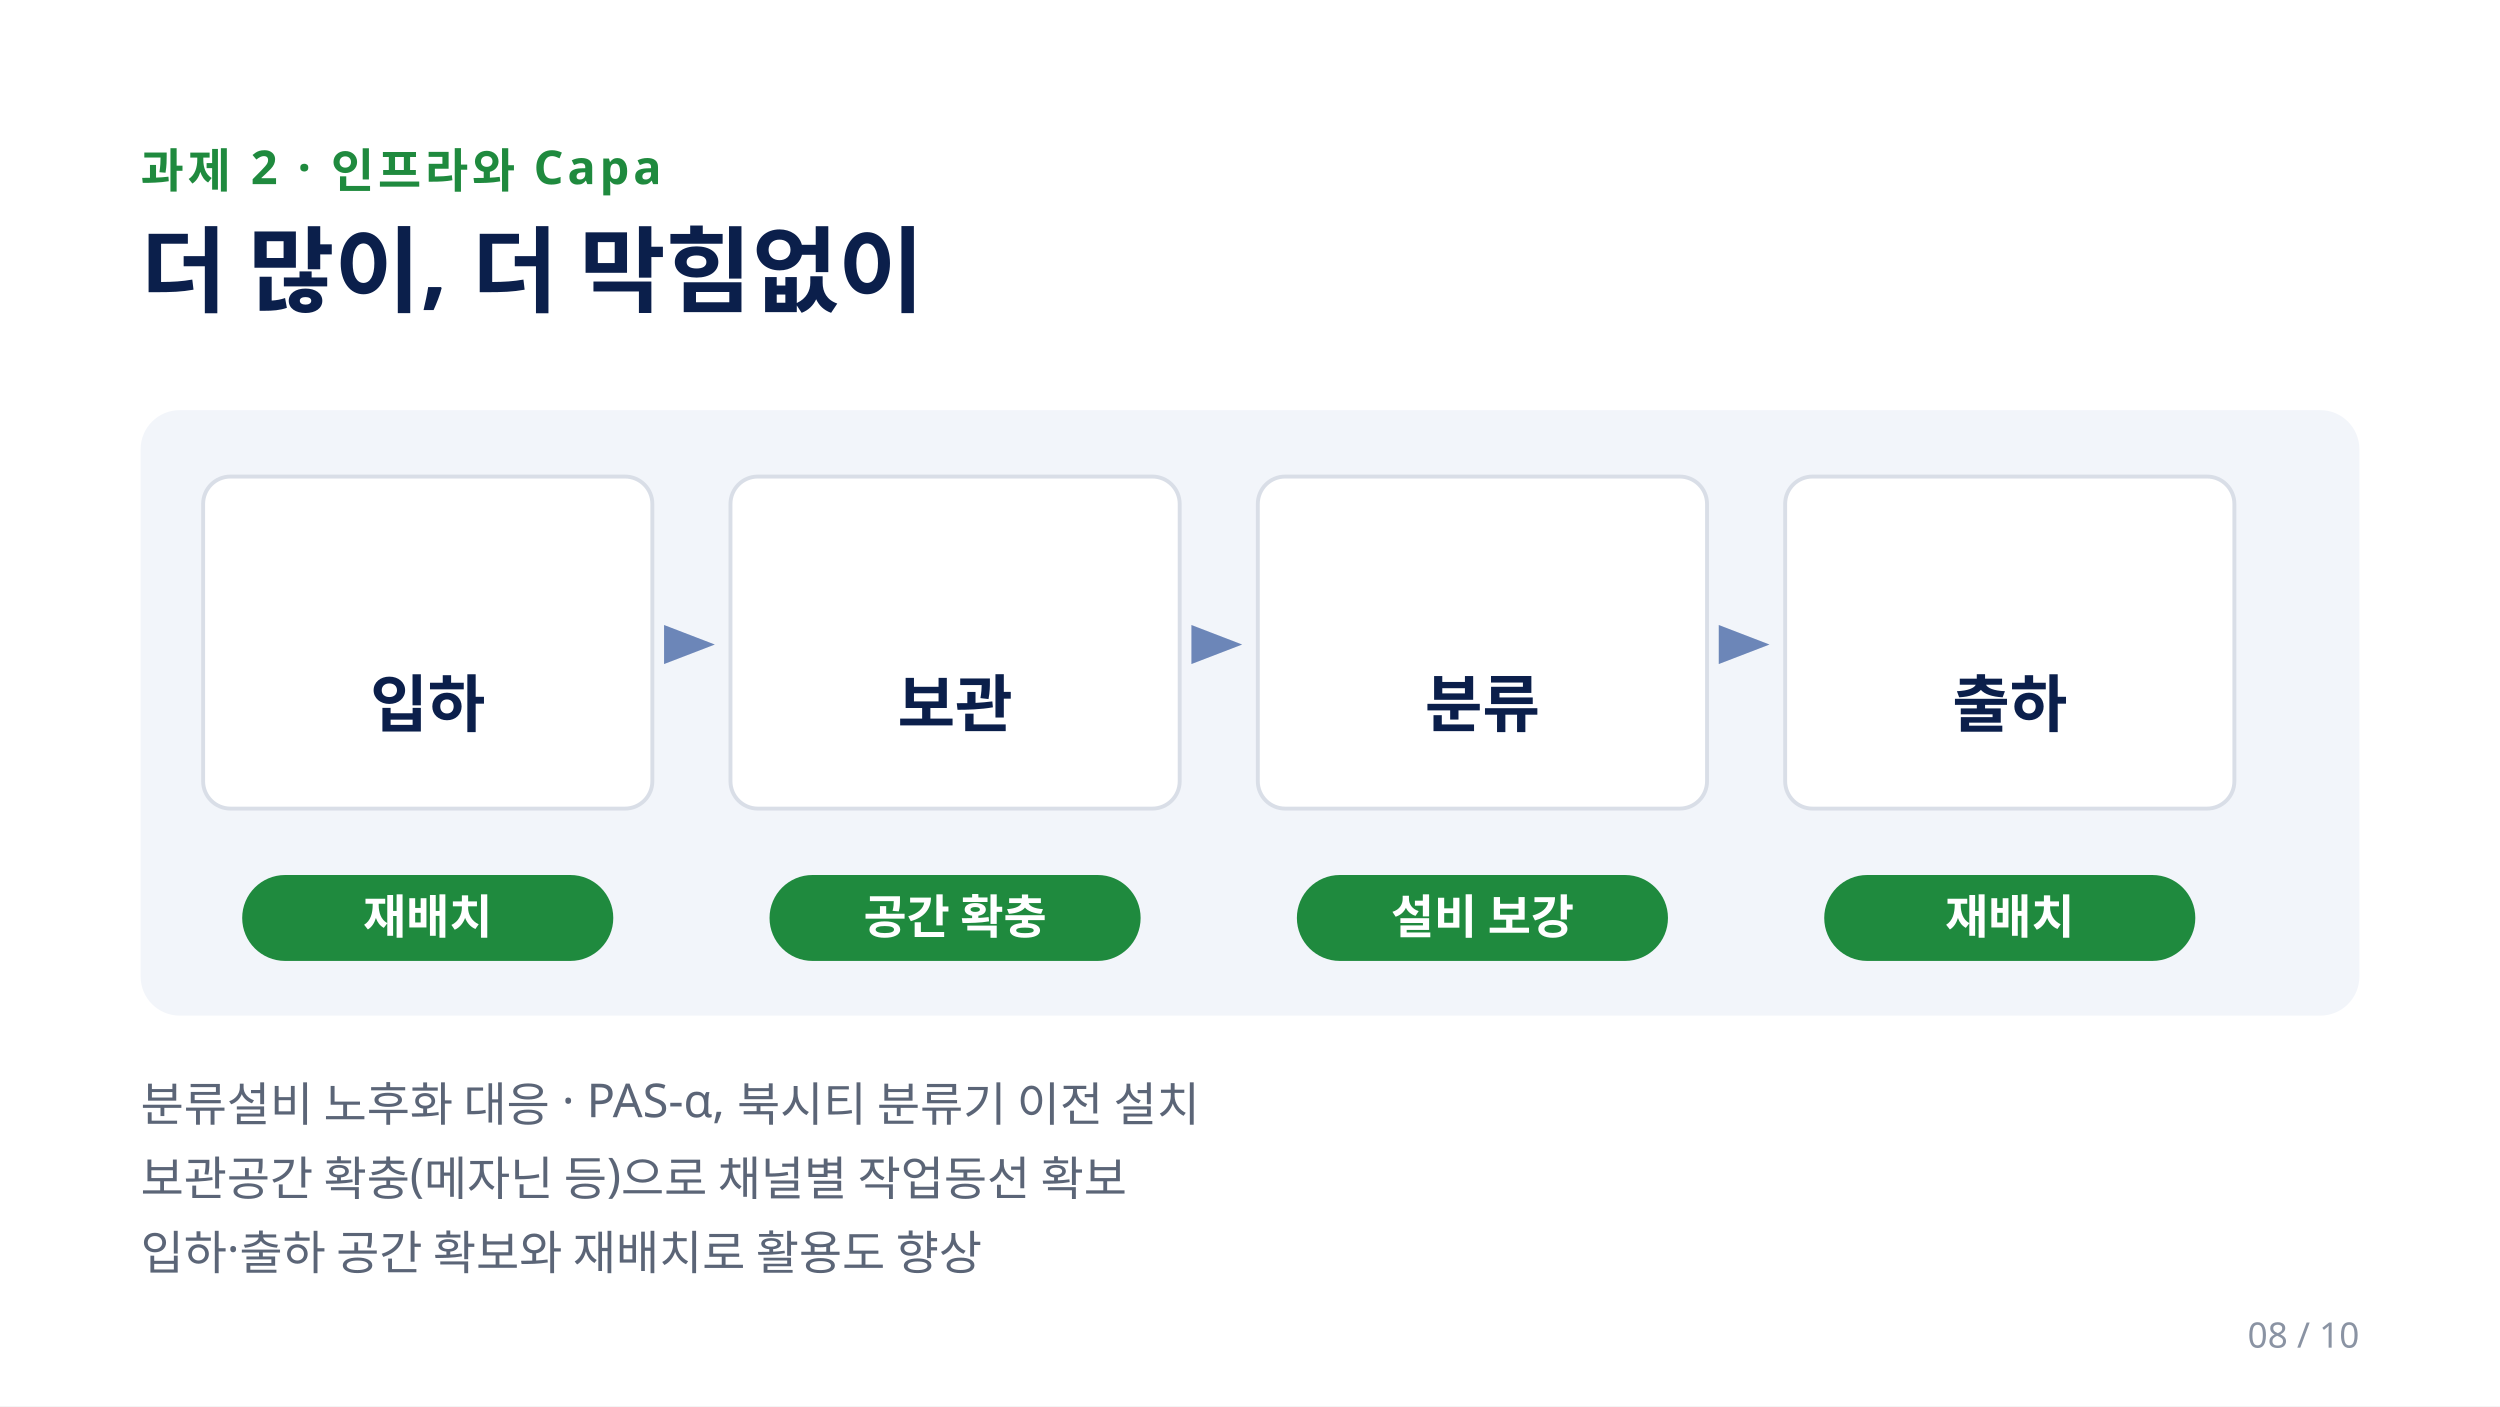
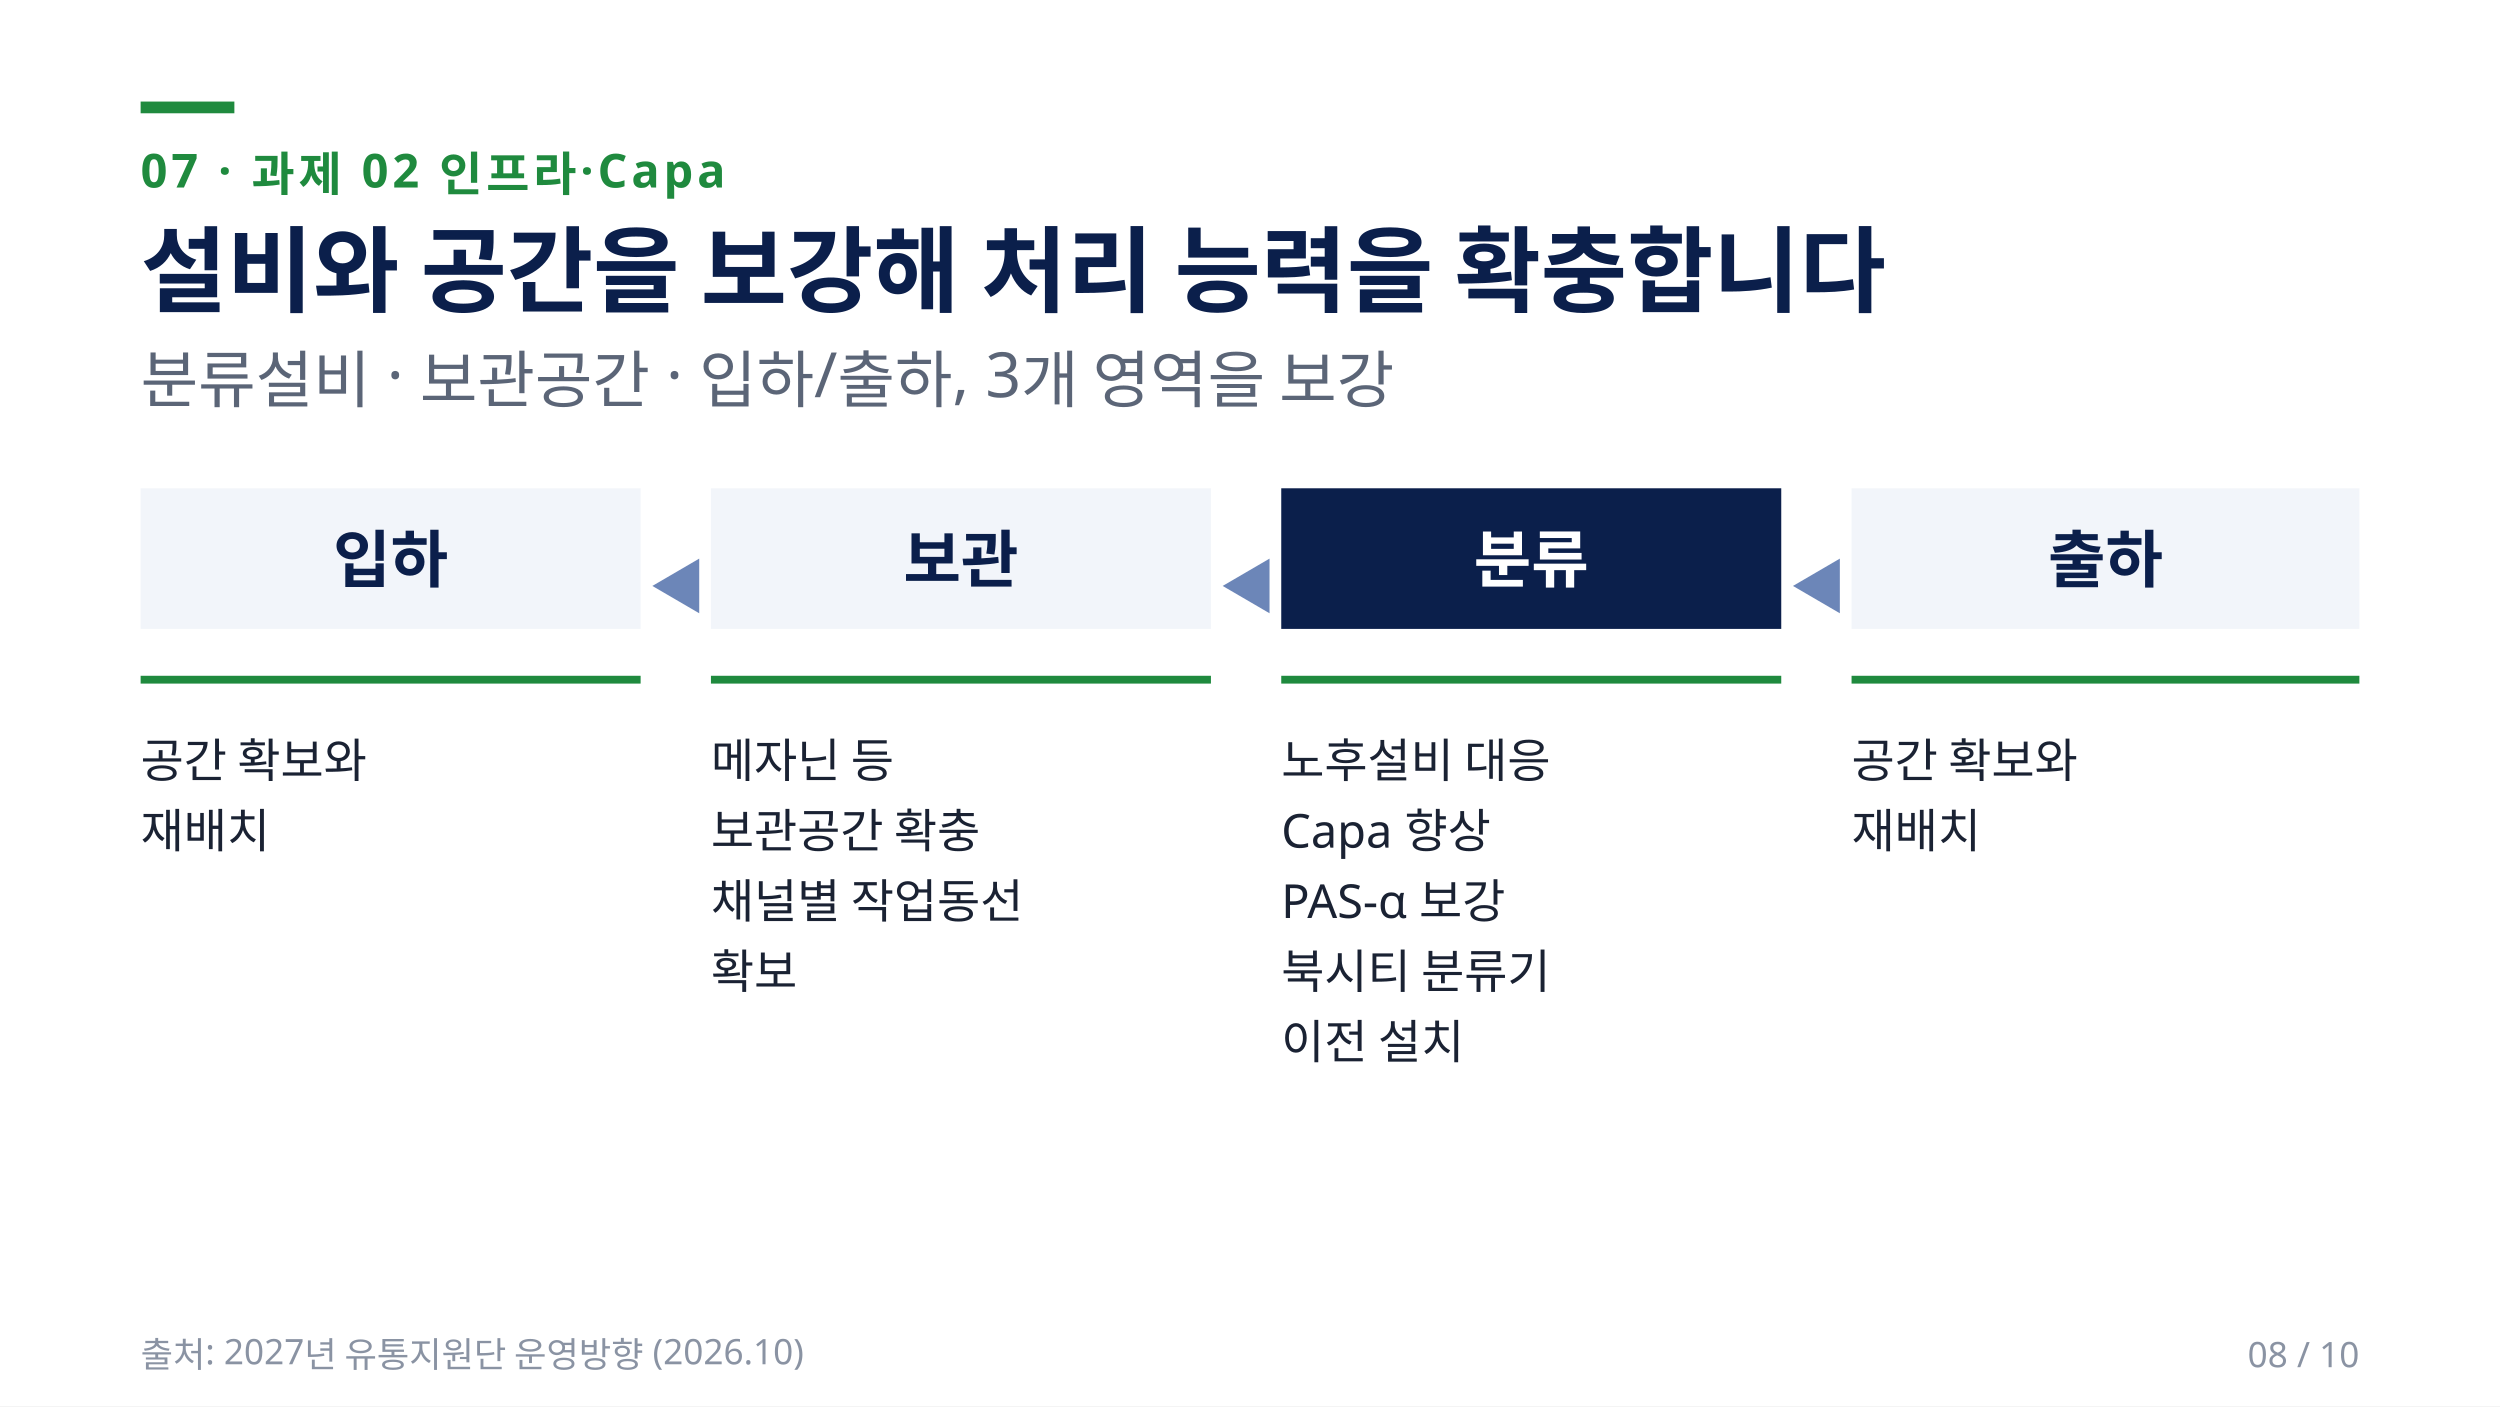
<svg xmlns="http://www.w3.org/2000/svg" viewBox="0 0 1280 720" data-pptx-page-role="content">
  <rect x="0" y="0" width="1280" height="720" fill="#FFFFFF" />
  <g id="header">
-     <text x="72" y="96" letter-spacing="2" font-family="Pretendard, 'Malgun Gothic', sans-serif" font-size="24" font-weight="700" fill="#1F8A3E">과제 2 · 인프라와 Capa</text>
-     <text x="72" y="156" font-family="Pretendard, 'Malgun Gothic', sans-serif" font-size="48" font-weight="700" fill="#0B1F4B">더 많이, 더 막힘없이</text>
+     <rect x="72" y="52" width="48" height="6" fill="#1F8A3E" />
+     <text x="72" y="96" letter-spacing="2" font-family="Pretendard, 'Malgun Gothic', sans-serif" font-size="24" font-weight="700" fill="#1F8A3E">07 · 과제 02 인프라·Capa</text>
+     <text x="72" y="156" font-family="Pretendard, 'Malgun Gothic', sans-serif" font-size="48" font-weight="700" fill="#0B1F4B">설비와 공간을 보강해 처리 능력을 확충합니다</text>
+     <text x="72" y="206" font-family="Pretendard, 'Malgun Gothic', sans-serif" font-size="32" fill="#5B6577">분류설비 · 보관공간 · 입하/출하, 3개 영역을 보강</text>
  </g>
-   <g id="plan-floor">
-     <rect x="72" y="210" width="1136" height="310" rx="20" fill="#F2F5FA" />
+   <g id="flow-inbound">
+     <rect x="72" y="250" width="256" height="72" fill="#F2F5FA" />
+     <text x="200" y="298" text-anchor="middle" font-family="Pretendard, 'Malgun Gothic', sans-serif" font-size="32" font-weight="700" fill="#0B1F4B">입하</text>
  </g>
-   <g id="zone-inbound">
-     <rect x="104" y="244" width="230" height="170" rx="14" fill="#FFFFFF" stroke="#D9DEE7" stroke-width="2" />
-     <use data-icon="tabler-outline/truck" x="191" y="266" width="56" height="56" fill="#0B1F4B" />
-     <text x="219" y="372" text-anchor="middle" font-family="Pretendard, 'Malgun Gothic', sans-serif" font-size="32" font-weight="700" fill="#0B1F4B">입하</text>
+   <g id="flow-storage">
+     <rect x="364" y="250" width="256" height="72" fill="#F2F5FA" />
+     <text x="492" y="298" text-anchor="middle" font-family="Pretendard, 'Malgun Gothic', sans-serif" font-size="32" font-weight="700" fill="#0B1F4B">보관</text>
  </g>
-   <g id="zone-storage">
-     <rect x="374" y="244" width="230" height="170" rx="14" fill="#FFFFFF" stroke="#D9DEE7" stroke-width="2" />
-     <use data-icon="tabler-outline/package" x="461" y="266" width="56" height="56" fill="#0B1F4B" />
-     <text x="489" y="372" text-anchor="middle" font-family="Pretendard, 'Malgun Gothic', sans-serif" font-size="32" font-weight="700" fill="#0B1F4B">보관</text>
+   <g id="flow-sorting">
+     <rect x="656" y="250" width="256" height="72" fill="#0B1F4B" />
+     <text x="784" y="298" text-anchor="middle" font-family="Pretendard, 'Malgun Gothic', sans-serif" font-size="32" font-weight="700" fill="#FFFFFF">분류</text>
  </g>
-   <g id="zone-sorting">
-     <rect x="644" y="244" width="230" height="170" rx="14" fill="#FFFFFF" stroke="#D9DEE7" stroke-width="2" />
-     <use data-icon="tabler-outline/arrows-join" x="731" y="266" width="56" height="56" fill="#0B1F4B" />
-     <text x="759" y="372" text-anchor="middle" font-family="Pretendard, 'Malgun Gothic', sans-serif" font-size="32" font-weight="700" fill="#0B1F4B">분류</text>
-   </g>
-   <g id="zone-outbound">
-     <rect x="914" y="244" width="230" height="170" rx="14" fill="#FFFFFF" stroke="#D9DEE7" stroke-width="2" />
-     <use data-icon="tabler-outline/truck" x="1001" y="266" width="56" height="56" fill="#0B1F4B" />
-     <text x="1029" y="372" text-anchor="middle" font-family="Pretendard, 'Malgun Gothic', sans-serif" font-size="32" font-weight="700" fill="#0B1F4B">출하</text>
+   <g id="flow-outbound">
+     <rect x="948" y="250" width="260" height="72" fill="#F2F5FA" />
+     <text x="1078" y="298" text-anchor="middle" font-family="Pretendard, 'Malgun Gothic', sans-serif" font-size="32" font-weight="700" fill="#0B1F4B">출하</text>
  </g>
  <g id="flow-arrows">
-     <polygon points="340,320 366,330 340,340" fill="#6C86B8" />
-     <polygon points="610,320 636,330 610,340" fill="#6C86B8" />
-     <polygon points="880,320 906,330 880,340" fill="#6C86B8" />
+     <polygon points="334,300 358,286 358,314" fill="#6C86B8" />
+     <polygon points="626,300 650,286 650,314" fill="#6C86B8" />
+     <polygon points="918,300 942,286 942,314" fill="#6C86B8" />
  </g>
-   <g id="upgrade-tags">
-     <rect x="124" y="448" width="190" height="44" rx="22" fill="#1F8A3E" />
-     <text x="219" y="478" text-anchor="middle" font-family="Pretendard, 'Malgun Gothic', sans-serif" font-size="24" font-weight="700" fill="#FFFFFF">재배치</text>
-     <rect x="394" y="448" width="190" height="44" rx="22" fill="#1F8A3E" />
-     <text x="489" y="478" text-anchor="middle" font-family="Pretendard, 'Malgun Gothic', sans-serif" font-size="24" font-weight="700" fill="#FFFFFF">공간 확충</text>
-     <rect x="664" y="448" width="190" height="44" rx="22" fill="#1F8A3E" />
-     <text x="759" y="478" text-anchor="middle" font-family="Pretendard, 'Malgun Gothic', sans-serif" font-size="24" font-weight="700" fill="#FFFFFF">설비 보강</text>
-     <rect x="934" y="448" width="190" height="44" rx="22" fill="#1F8A3E" />
-     <text x="1029" y="478" text-anchor="middle" font-family="Pretendard, 'Malgun Gothic', sans-serif" font-size="24" font-weight="700" fill="#FFFFFF">재배치</text>
+   <g id="col-inbound">
+     <rect x="72" y="346" width="256" height="4" fill="#1F8A3E" />
+     <text x="72" y="398" font-family="Pretendard, 'Malgun Gothic', sans-serif" font-size="24" fill="#1A2233">공간 확보와</text>
+     <text x="72" y="434" font-family="Pretendard, 'Malgun Gothic', sans-serif" font-size="24" fill="#1A2233">재배치</text>
  </g>
-   <g id="notes-line-1">
-     <text x="72" y="574" font-family="Pretendard, 'Malgun Gothic', sans-serif" font-size="24" fill="#5B6577">분류설비 노후화 대응 · PAS-α, 북시티 분류기 이전 설치</text>
+   <g id="col-storage">
+     <rect x="364" y="346" width="256" height="4" fill="#1F8A3E" />
+     <text x="364" y="398" font-family="Pretendard, 'Malgun Gothic', sans-serif" font-size="24" fill="#1A2233">메자닌 등</text>
+     <text x="364" y="434" font-family="Pretendard, 'Malgun Gothic', sans-serif" font-size="24" fill="#1A2233">보관공간 확충</text>
+     <text x="364" y="470" font-family="Pretendard, 'Malgun Gothic', sans-serif" font-size="24" fill="#1A2233">채널별 작업동선</text>
+     <text x="364" y="506" font-family="Pretendard, 'Malgun Gothic', sans-serif" font-size="24" fill="#1A2233">확보</text>
  </g>
-   <g id="notes-line-2">
-     <text x="72" y="612" font-family="Pretendard, 'Malgun Gothic', sans-serif" font-size="24" fill="#5B6577">보관공간 확충(메자닌 등)으로 채널별 작업동선 확보</text>
+   <g id="col-sorting">
+     <rect x="656" y="346" width="256" height="4" fill="#1F8A3E" />
+     <text x="656" y="398" font-family="Pretendard, 'Malgun Gothic', sans-serif" font-size="24" fill="#1A2233">노후설비 대응</text>
+     <text x="656" y="434" font-family="Pretendard, 'Malgun Gothic', sans-serif" font-size="24" fill="#1A2233">Capa 향상</text>
+     <text x="656" y="470" font-family="Pretendard, 'Malgun Gothic', sans-serif" font-size="24" fill="#1A2233">PAS-α 보강</text>
+     <text x="656" y="506" font-family="Pretendard, 'Malgun Gothic', sans-serif" font-size="24" fill="#1A2233">북시티 분류기</text>
+     <text x="656" y="542" font-family="Pretendard, 'Malgun Gothic', sans-serif" font-size="24" fill="#1A2233">이전 설치</text>
  </g>
-   <g id="notes-line-3">
-     <text x="72" y="650" font-family="Pretendard, 'Malgun Gothic', sans-serif" font-size="24" fill="#5B6577">입하·출하 공간 확보와 재배치로 활용도 향상</text>
+   <g id="col-outbound">
+     <rect x="948" y="346" width="260" height="4" fill="#1F8A3E" />
+     <text x="948" y="398" font-family="Pretendard, 'Malgun Gothic', sans-serif" font-size="24" fill="#1A2233">공간 확보와</text>
+     <text x="948" y="434" font-family="Pretendard, 'Malgun Gothic', sans-serif" font-size="24" fill="#1A2233">재배치</text>
  </g>
-   <g id="page-no">
-     <text x="1208" y="690" text-anchor="end" font-family="Pretendard, 'Malgun Gothic', sans-serif" font-size="18" fill="#8A93A3">08 / 10</text>
+   <g id="footer">
+     <text x="72" y="700" font-family="Pretendard, 'Malgun Gothic', sans-serif" font-size="18" fill="#8A93A3">출처: 2027년 유통지원단 운영방향 (2026.10)</text>
+     <text x="1208" y="700" text-anchor="end" font-family="Pretendard, 'Malgun Gothic', sans-serif" font-size="18" fill="#8A93A3">08 / 10</text>
  </g>
</svg>
